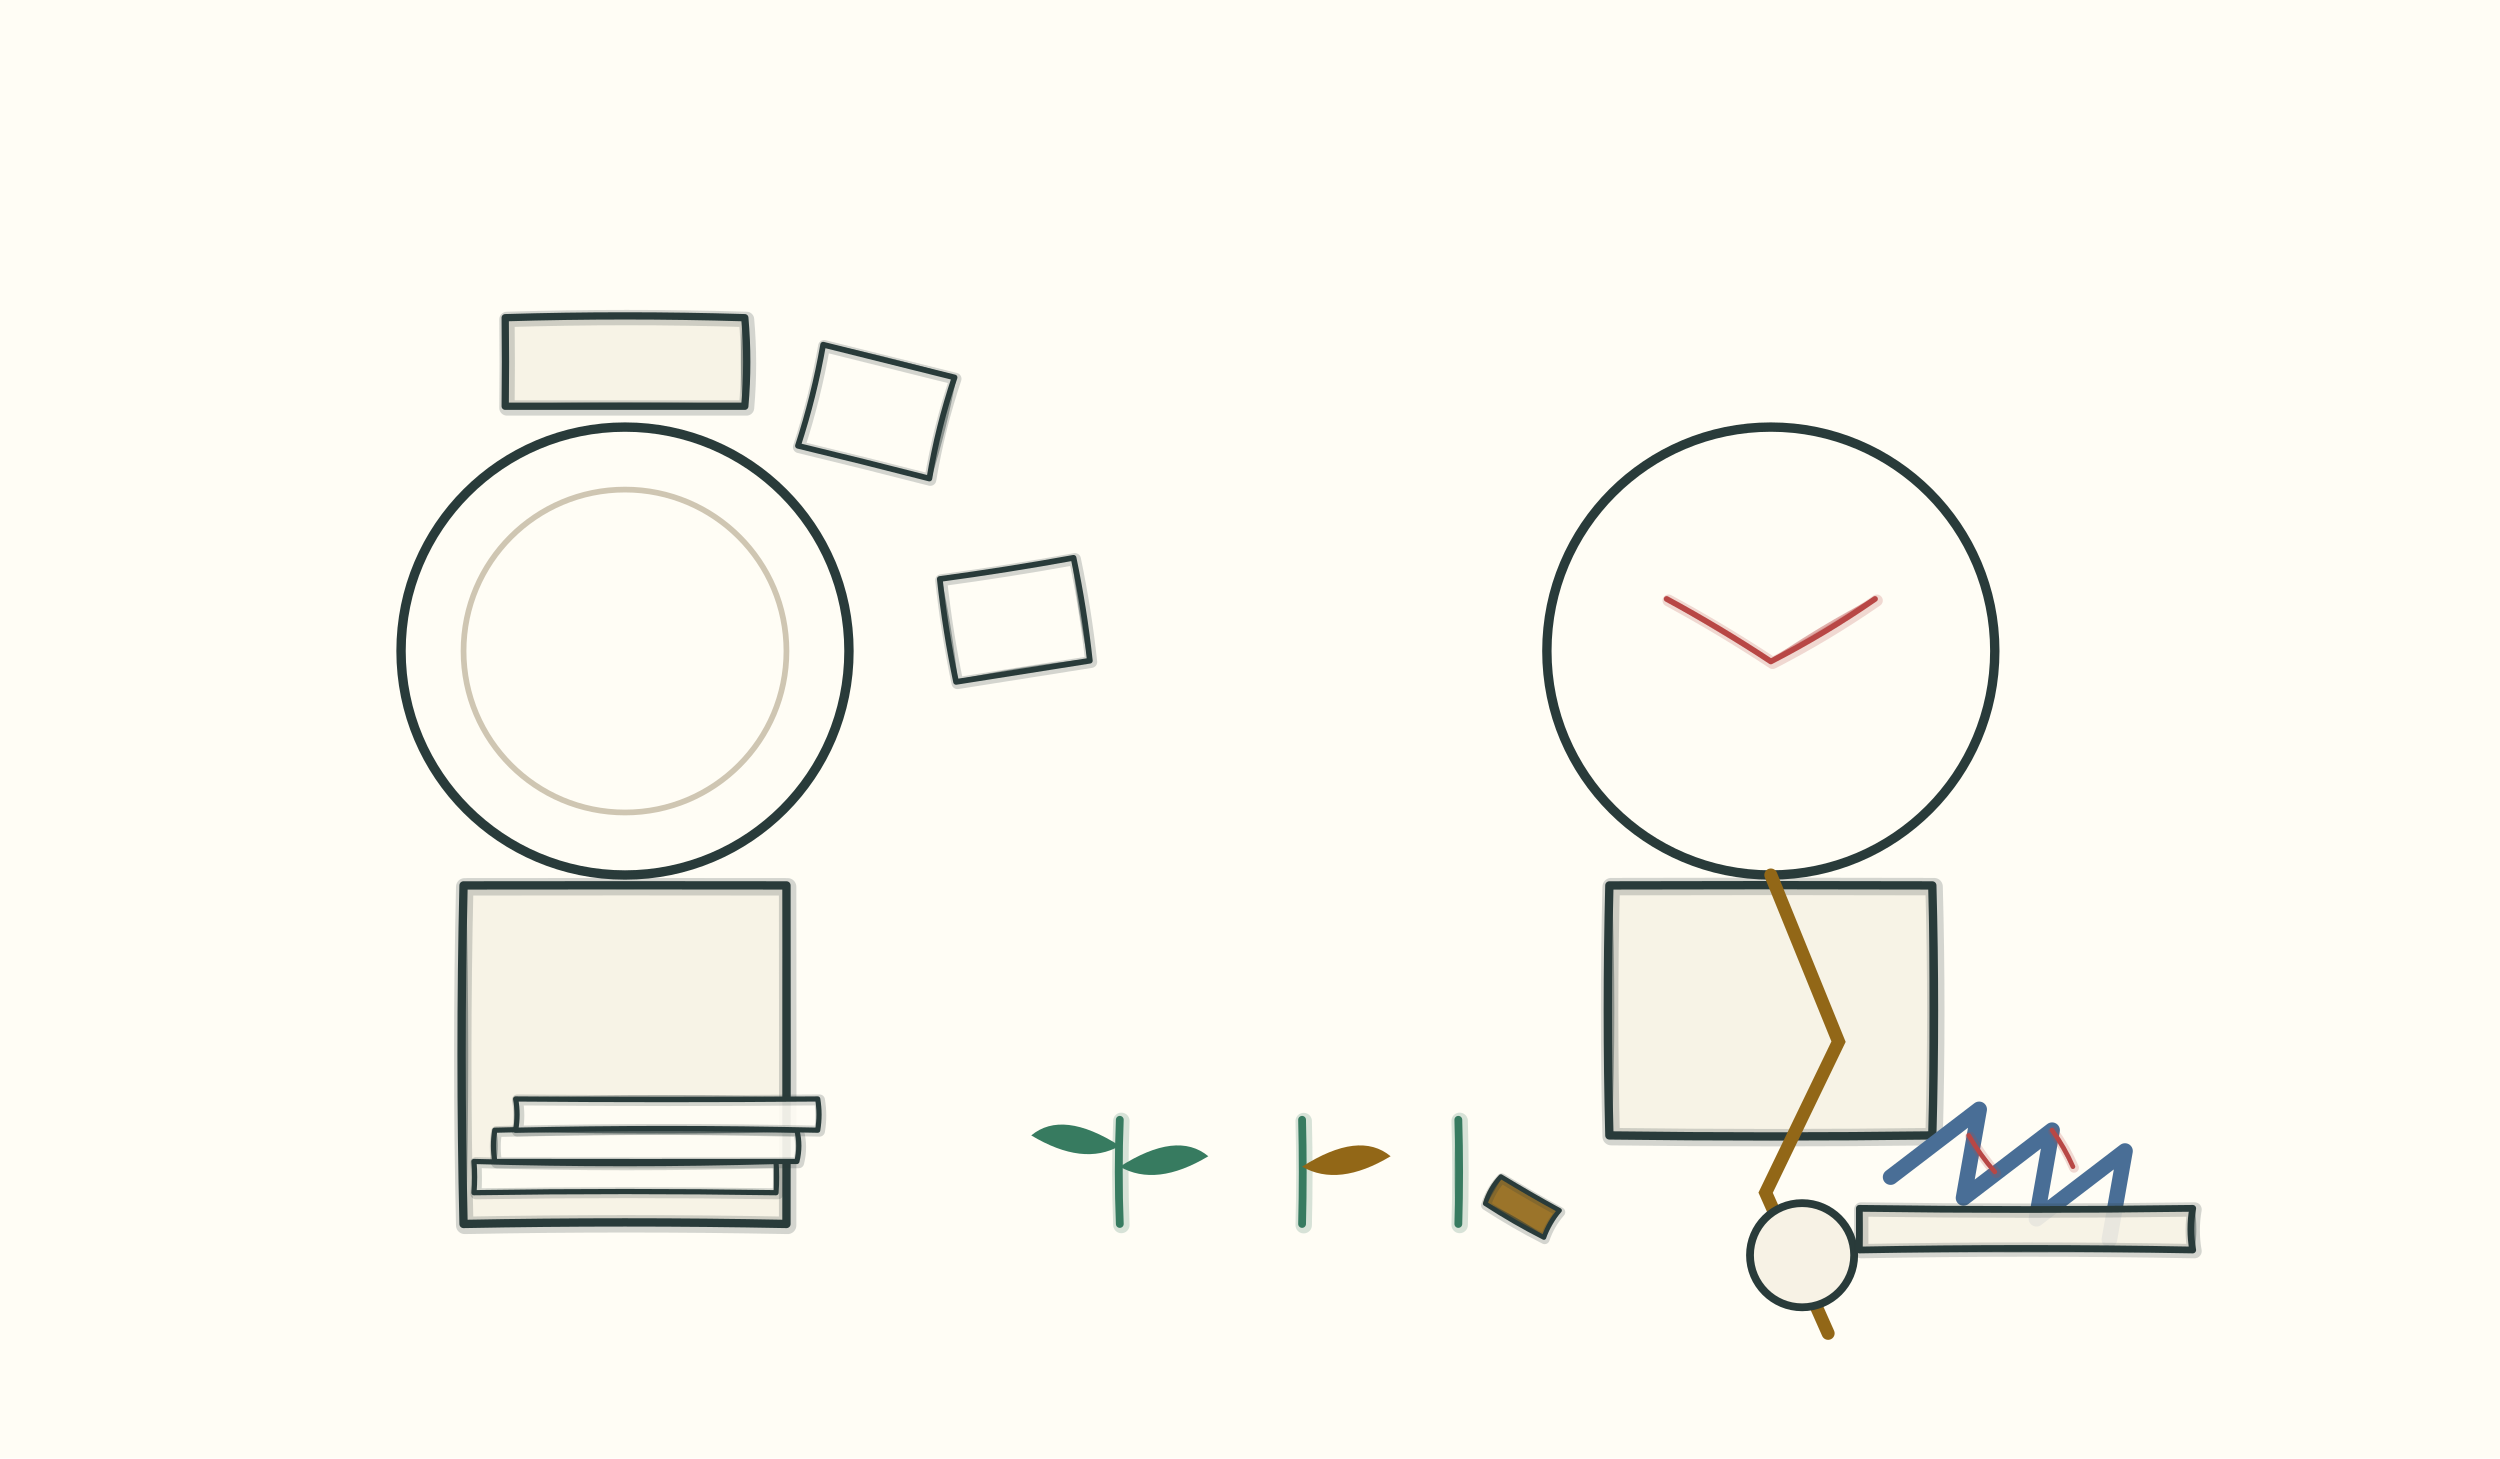
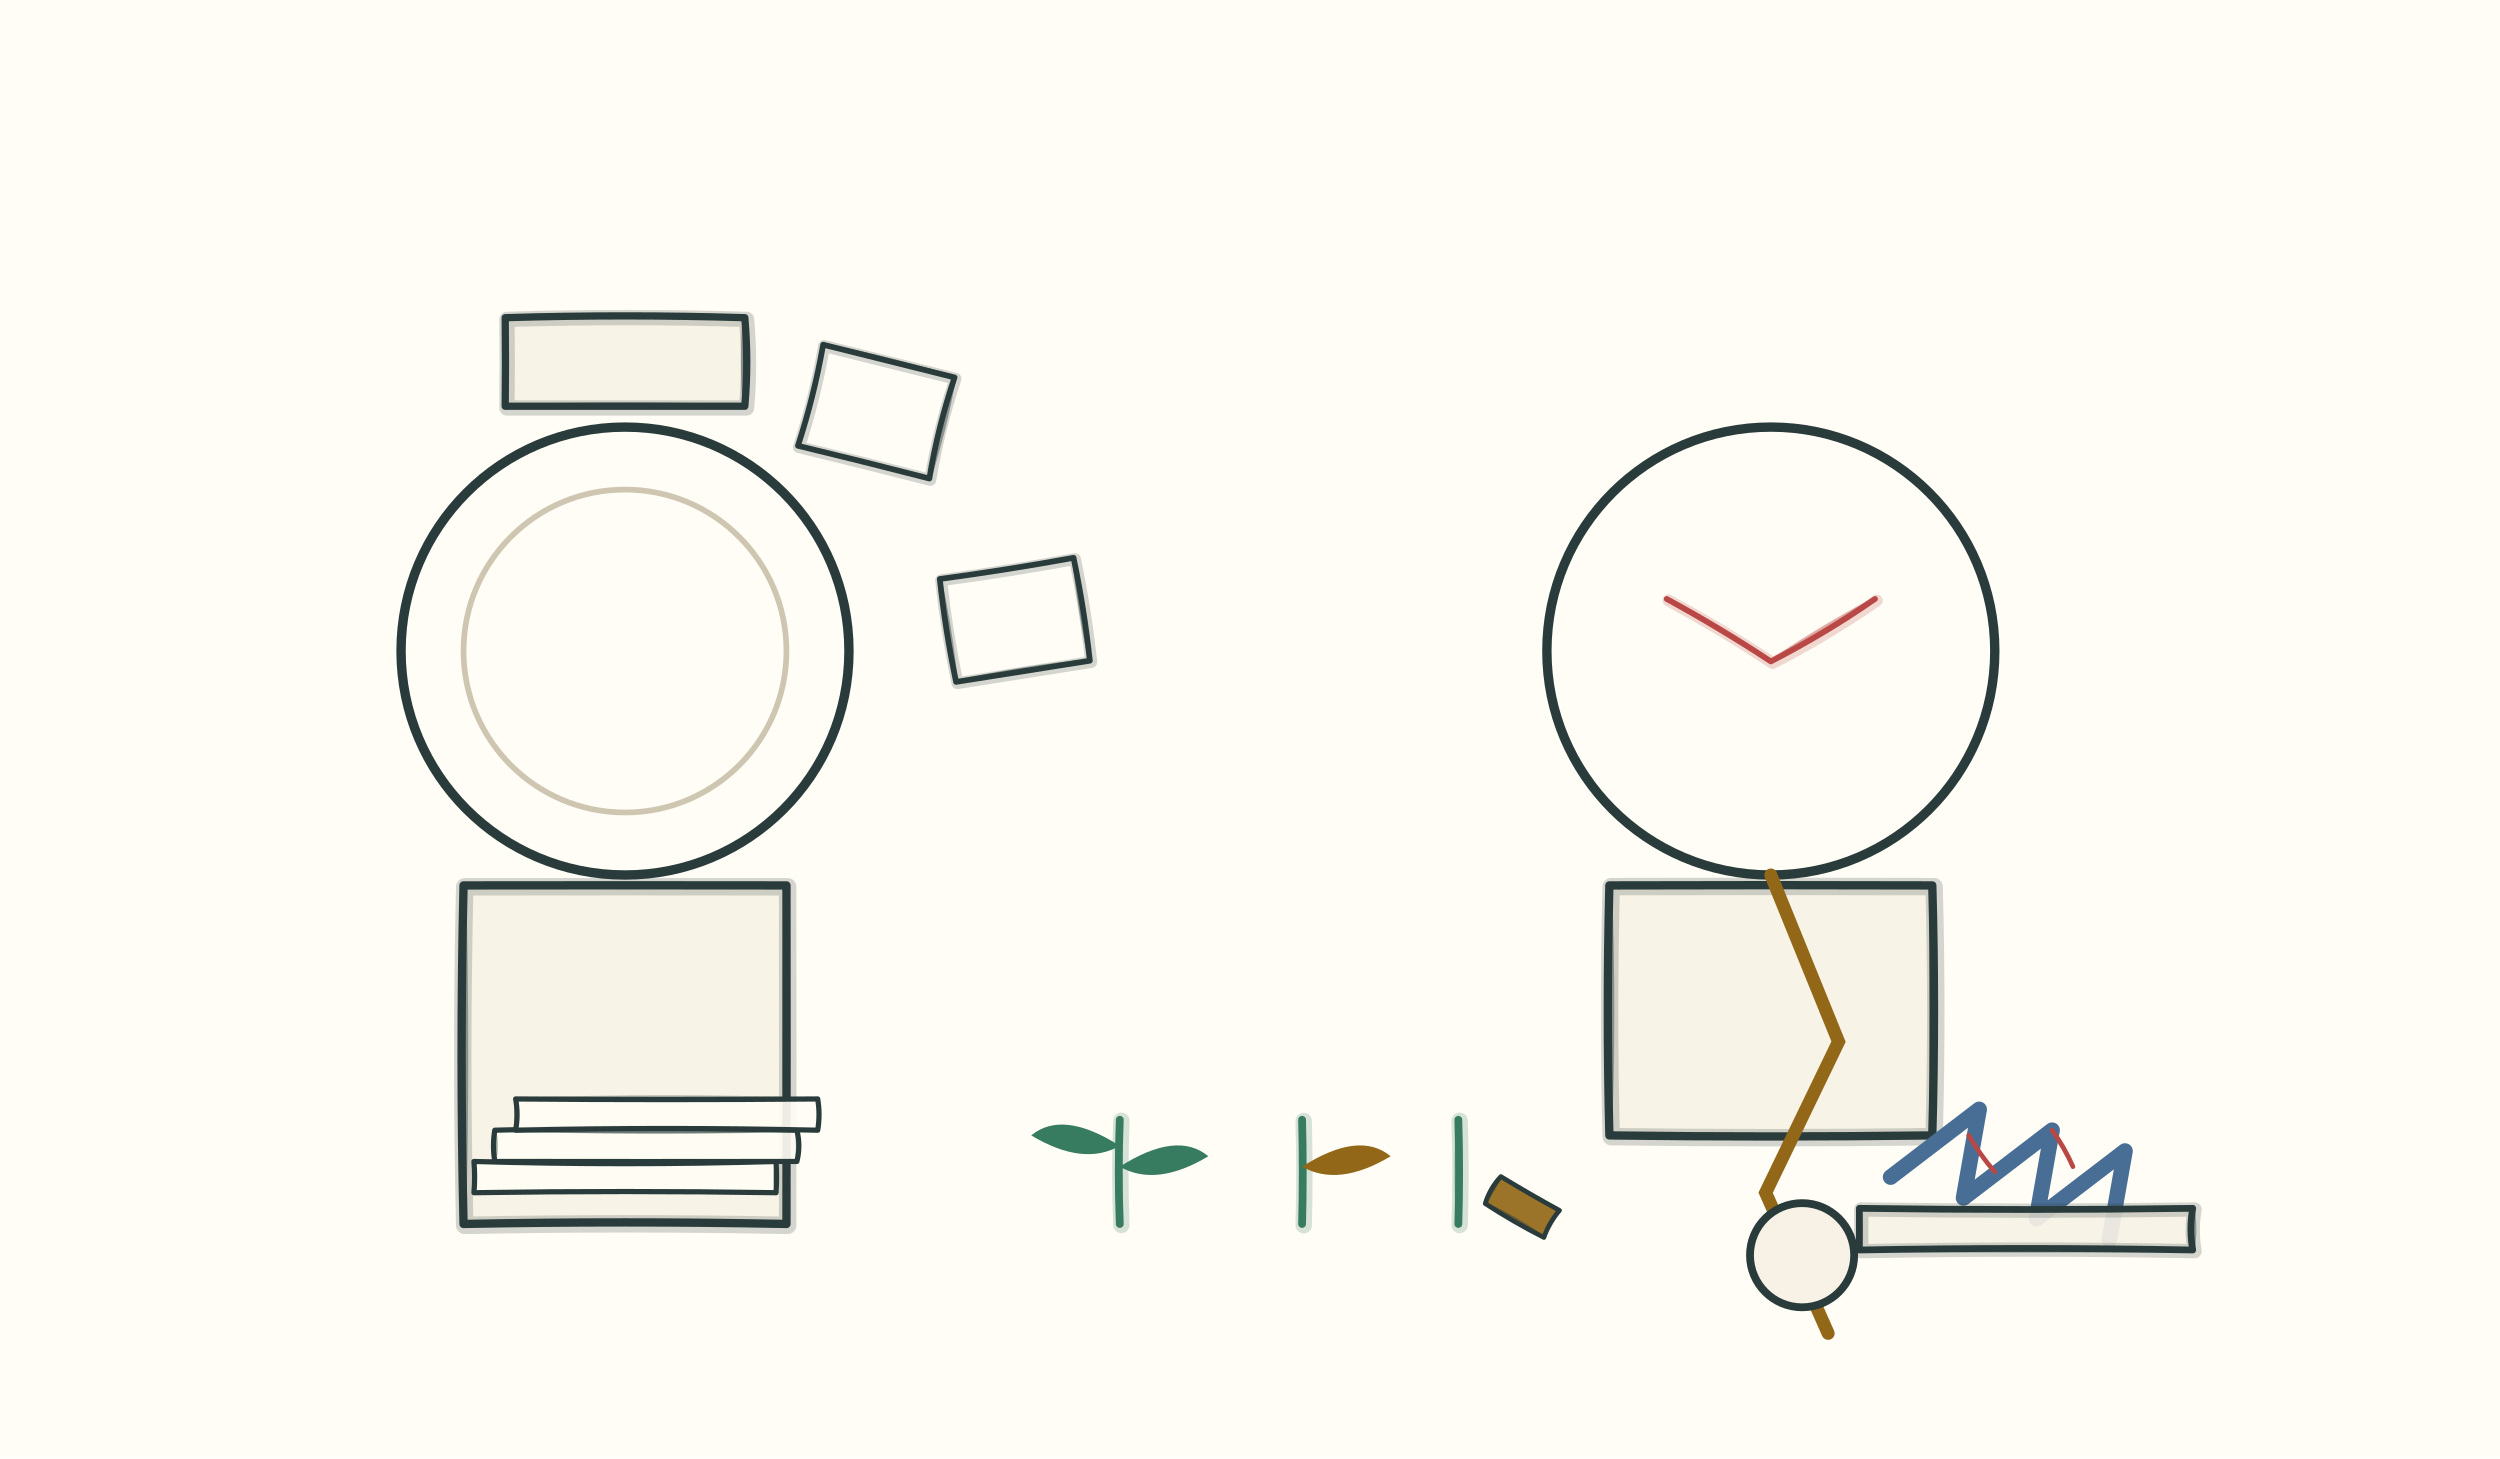
<svg xmlns="http://www.w3.org/2000/svg" viewBox="0 0 960 560" role="img" aria-labelledby="title desc">
  <defs>
    <pattern id="hatch-ink" width="7.0" height="7.0" patternUnits="userSpaceOnUse" patternTransform="rotate(45)">
      <line x1="0" y1="0" x2="0" y2="7.0" stroke="#293b3a" stroke-width="1.1" />
    </pattern>
    <pattern id="hatch-blue" width="7.0" height="7.0" patternUnits="userSpaceOnUse" patternTransform="rotate(45)">
      <line x1="0" y1="0" x2="0" y2="7.0" stroke="#496e96" stroke-width="1.1" />
    </pattern>
    <pattern id="hatch-red" width="8" height="8" patternUnits="userSpaceOnUse" patternTransform="rotate(45)">
      <line x1="0" y1="0" x2="0" y2="8" stroke="#b84745" stroke-width="1.1" />
    </pattern>
  </defs>
  <rect x="0" y="0" width="960" height="560" fill="#fffdf5" />
  <path d="M 178.0 340.0 Q 240.0 339.9 302.0 340.0 Q 302.1 405.0 302.0 470.0 Q 240.0 468.8 178.0 470.0 Q 176.5 405.0 178.0 340.0" fill="#f7f2e5" opacity="0.45" transform="translate(-0.03 0.04)" />
  <path d="M 178.0 340.0 Q 240.0 339.9 302.0 340.0 Q 302.1 405.0 302.0 470.0 Q 240.0 468.8 178.0 470.0 Q 176.5 405.0 178.0 340.0" fill="#f7f2e5" opacity="0.85" />
  <path d="M 178.0 340.0 Q 240.0 339.9 302.0 340.0 Q 302.1 405.0 302.0 470.0 Q 240.0 468.8 178.0 470.0 Q 176.5 405.0 178.0 340.0" fill="none" stroke="#293b3a" stroke-width="6.7" stroke-opacity="0.2" stroke-linecap="round" stroke-linejoin="round" transform="translate(0.45 0.54)" />
  <path d="M 178.0 340.0 Q 240.0 340.8 302.0 340.0 Q 300.9 405.0 302.0 470.0 Q 240.0 469.4 178.0 470.0 Q 179.6 405.0 178.0 340.0" fill="none" stroke="#293b3a" stroke-width="2.0" stroke-opacity="0.42" stroke-linecap="round" stroke-linejoin="round" />
  <path d="M 178.0 340.0 Q 240.0 339.9 302.0 340.0 Q 302.1 405.0 302.0 470.0 Q 240.0 468.8 178.0 470.0 Q 176.5 405.0 178.0 340.0" fill="none" stroke="#293b3a" stroke-width="3.2" stroke-linecap="round" stroke-linejoin="round" />
  <circle cx="240" cy="250" r="86" fill="#fffdf5" stroke="#293b3a" stroke-width="3.6" />
  <circle cx="240" cy="250" r="62" fill="none" stroke="#cfc6b2" stroke-width="2.2" />
  <path d="M 194.0 122.0 Q 240.0 120.6 286.0 122.0 Q 287.5 139.0 286.0 156.0 Q 240.0 156.0 194.0 156.0 Q 194.2 139.0 194.0 122.0" fill="#f7f2e5" opacity="0.45" transform="translate(-0.10 -0.38)" />
  <path d="M 194.0 122.0 Q 240.0 120.6 286.0 122.0 Q 287.5 139.0 286.0 156.0 Q 240.0 156.0 194.0 156.0 Q 194.2 139.0 194.0 122.0" fill="#f7f2e5" opacity="0.85" />
  <path d="M 194.0 122.0 Q 240.0 120.6 286.0 122.0 Q 287.5 139.0 286.0 156.0 Q 240.0 156.0 194.0 156.0 Q 194.2 139.0 194.0 122.0" fill="none" stroke="#293b3a" stroke-width="5.9" stroke-opacity="0.2" stroke-linecap="round" stroke-linejoin="round" transform="translate(0.67 0.65)" />
  <path d="M 194.0 122.0 Q 240.0 120.3 286.0 122.0 Q 284.7 139.0 286.0 156.0 Q 240.0 154.7 194.0 156.0 Q 194.2 139.0 194.0 122.0" fill="none" stroke="#293b3a" stroke-width="1.7" stroke-opacity="0.42" stroke-linecap="round" stroke-linejoin="round" />
  <path d="M 194.0 122.0 Q 240.0 120.6 286.0 122.0 Q 287.5 139.0 286.0 156.0 Q 240.0 156.0 194.0 156.0 Q 194.2 139.0 194.0 122.0" fill="none" stroke="#293b3a" stroke-width="2.8" stroke-linecap="round" stroke-linejoin="round" />
  <g transform="rotate(14 336 160)">
    <path d="M 310.0 138.0 Q 336.0 138.0 362.0 138.0 Q 360.4 158.0 362.0 178.0 Q 336.0 177.8 310.0 178.0 Q 311.4 158.0 310.0 138.0" fill="#fffdf5" opacity="0.45" transform="translate(-0.80 0.14)" />
    <path d="M 310.0 138.0 Q 336.0 138.0 362.0 138.0 Q 360.4 158.0 362.0 178.0 Q 336.0 177.8 310.0 178.0 Q 311.4 158.0 310.0 138.0" fill="#fffdf5" opacity="0.85" />
    <path d="M 310.0 138.0 Q 336.0 138.0 362.0 138.0 Q 360.4 158.0 362.0 178.0 Q 336.0 177.8 310.0 178.0 Q 311.4 158.0 310.0 138.0" fill="none" stroke="#293b3a" stroke-width="4.6" stroke-opacity="0.2" stroke-linecap="round" stroke-linejoin="round" transform="translate(0.48 0.41)" />
    <path d="M 310.0 138.0 Q 336.0 137.0 362.0 138.0 Q 363.2 158.0 362.0 178.0 Q 336.0 178.1 310.0 178.0 Q 311.7 158.0 310.0 138.0" fill="none" stroke="#293b3a" stroke-width="1.4" stroke-opacity="0.42" stroke-linecap="round" stroke-linejoin="round" />
    <path d="M 310.0 138.0 Q 336.0 138.0 362.0 138.0 Q 360.4 158.0 362.0 178.0 Q 336.0 177.8 310.0 178.0 Q 311.4 158.0 310.0 138.0" fill="none" stroke="#293b3a" stroke-width="2.2" stroke-linecap="round" stroke-linejoin="round" />
  </g>
  <g transform="rotate(-9 390 240)">
    <path d="M 364.0 218.0 Q 390.0 218.6 416.0 218.0 Q 417.0 238.0 416.0 258.0 Q 390.0 258.0 364.0 258.0 Q 363.0 238.0 364.0 218.0" fill="#fffdf5" opacity="0.45" transform="translate(-0.10 -0.45)" />
    <path d="M 364.0 218.0 Q 390.0 218.6 416.0 218.0 Q 417.0 238.0 416.0 258.0 Q 390.0 258.0 364.0 258.0 Q 363.0 238.0 364.0 218.0" fill="#fffdf5" opacity="0.85" />
    <path d="M 364.0 218.0 Q 390.0 218.6 416.0 218.0 Q 417.0 238.0 416.0 258.0 Q 390.0 258.0 364.0 258.0 Q 363.0 238.0 364.0 218.0" fill="none" stroke="#293b3a" stroke-width="4.6" stroke-opacity="0.2" stroke-linecap="round" stroke-linejoin="round" transform="translate(0.45 0.55)" />
    <path d="M 364.0 218.0 Q 390.0 218.5 416.0 218.0 Q 415.2 238.0 416.0 258.0 Q 390.0 256.5 364.0 258.0 Q 365.1 238.0 364.0 218.0" fill="none" stroke="#293b3a" stroke-width="1.4" stroke-opacity="0.42" stroke-linecap="round" stroke-linejoin="round" />
    <path d="M 364.0 218.0 Q 390.0 218.6 416.0 218.0 Q 417.0 238.0 416.0 258.0 Q 390.0 258.0 364.0 258.0 Q 363.0 238.0 364.0 218.0" fill="none" stroke="#293b3a" stroke-width="2.2" stroke-linecap="round" stroke-linejoin="round" />
  </g>
  <path d="M 182.0 446.0 Q 240.0 447.7 298.0 446.0 Q 298.4 452.0 298.0 458.0 Q 240.0 457.1 182.0 458.0 Q 182.5 452.0 182.0 446.0" fill="#fffdf5" opacity="0.45" transform="translate(-0.27 0.14)" />
  <path d="M 182.0 446.0 Q 240.0 447.7 298.0 446.0 Q 298.4 452.0 298.0 458.0 Q 240.0 457.1 182.0 458.0 Q 182.5 452.0 182.0 446.0" fill="#fffdf5" opacity="0.85" />
-   <path d="M 182.0 446.0 Q 240.0 447.7 298.0 446.0 Q 298.4 452.0 298.0 458.0 Q 240.0 457.1 182.0 458.0 Q 182.5 452.0 182.0 446.0" fill="none" stroke="#293b3a" stroke-width="4.2" stroke-opacity="0.2" stroke-linecap="round" stroke-linejoin="round" transform="translate(0.73 0.43)" />
  <path d="M 182.0 446.0 Q 240.0 444.3 298.0 446.0 Q 297.2 452.0 298.0 458.0 Q 240.0 456.7 182.0 458.0 Q 181.9 452.0 182.0 446.0" fill="none" stroke="#293b3a" stroke-width="1.2" stroke-opacity="0.42" stroke-linecap="round" stroke-linejoin="round" />
  <path d="M 182.0 446.0 Q 240.0 447.7 298.0 446.0 Q 298.4 452.0 298.0 458.0 Q 240.0 457.1 182.0 458.0 Q 182.5 452.0 182.0 446.0" fill="none" stroke="#293b3a" stroke-width="2" stroke-linecap="round" stroke-linejoin="round" />
  <path d="M 190.0 434.0 Q 248.0 432.4 306.0 434.0 Q 307.5 440.0 306.0 446.0 Q 248.0 446.1 190.0 446.0 Q 189.0 440.0 190.0 434.0" fill="#fffdf5" opacity="0.45" transform="translate(-0.72 0.36)" />
  <path d="M 190.0 434.0 Q 248.0 432.4 306.0 434.0 Q 307.5 440.0 306.0 446.0 Q 248.0 446.1 190.0 446.0 Q 189.0 440.0 190.0 434.0" fill="#fffdf5" opacity="0.85" />
-   <path d="M 190.0 434.0 Q 248.0 432.4 306.0 434.0 Q 307.5 440.0 306.0 446.0 Q 248.0 446.1 190.0 446.0 Q 189.0 440.0 190.0 434.0" fill="none" stroke="#293b3a" stroke-width="4.2" stroke-opacity="0.2" stroke-linecap="round" stroke-linejoin="round" transform="translate(0.69 0.51)" />
  <path d="M 190.0 434.0 Q 248.0 435.3 306.0 434.0 Q 306.4 440.0 306.0 446.0 Q 248.0 446.4 190.0 446.0 Q 191.1 440.0 190.0 434.0" fill="none" stroke="#293b3a" stroke-width="1.2" stroke-opacity="0.42" stroke-linecap="round" stroke-linejoin="round" />
  <path d="M 190.0 434.0 Q 248.0 432.4 306.0 434.0 Q 307.5 440.0 306.0 446.0 Q 248.0 446.1 190.0 446.0 Q 189.0 440.0 190.0 434.0" fill="none" stroke="#293b3a" stroke-width="2" stroke-linecap="round" stroke-linejoin="round" />
  <path d="M 198.0 422.0 Q 256.0 422.5 314.0 422.0 Q 315.0 428.0 314.0 434.0 Q 256.0 432.7 198.0 434.0 Q 199.1 428.0 198.0 422.0" fill="#fffdf5" opacity="0.45" transform="translate(-0.45 -0.37)" />
  <path d="M 198.0 422.0 Q 256.0 422.5 314.0 422.0 Q 315.0 428.0 314.0 434.0 Q 256.0 432.7 198.0 434.0 Q 199.1 428.0 198.0 422.0" fill="#fffdf5" opacity="0.85" />
-   <path d="M 198.0 422.0 Q 256.0 422.5 314.0 422.0 Q 315.0 428.0 314.0 434.0 Q 256.0 432.7 198.0 434.0 Q 199.1 428.0 198.0 422.0" fill="none" stroke="#293b3a" stroke-width="4.2" stroke-opacity="0.2" stroke-linecap="round" stroke-linejoin="round" transform="translate(0.69 0.37)" />
  <path d="M 198.0 422.0 Q 256.0 420.5 314.0 422.0 Q 315.4 428.0 314.0 434.0 Q 256.0 435.4 198.0 434.0 Q 198.2 428.0 198.0 422.0" fill="none" stroke="#293b3a" stroke-width="1.2" stroke-opacity="0.42" stroke-linecap="round" stroke-linejoin="round" />
  <path d="M 198.0 422.0 Q 256.0 422.5 314.0 422.0 Q 315.0 428.0 314.0 434.0 Q 256.0 432.7 198.0 434.0 Q 199.1 428.0 198.0 422.0" fill="none" stroke="#293b3a" stroke-width="2" stroke-linecap="round" stroke-linejoin="round" />
  <path d="M 618.0 340.0 Q 680.0 339.8 742.0 340.0 Q 743.3 388.0 742.0 436.0 Q 680.0 436.8 618.0 436.0 Q 616.8 388.0 618.0 340.0" fill="#f7f2e5" opacity="0.45" transform="translate(0.37 -0.76)" />
  <path d="M 618.0 340.0 Q 680.0 339.8 742.0 340.0 Q 743.3 388.0 742.0 436.0 Q 680.0 436.8 618.0 436.0 Q 616.8 388.0 618.0 340.0" fill="#f7f2e5" opacity="0.85" />
  <path d="M 618.0 340.0 Q 680.0 339.8 742.0 340.0 Q 743.3 388.0 742.0 436.0 Q 680.0 436.8 618.0 436.0 Q 616.8 388.0 618.0 340.0" fill="none" stroke="#293b3a" stroke-width="6.7" stroke-opacity="0.2" stroke-linecap="round" stroke-linejoin="round" transform="translate(0.69 0.47)" />
  <path d="M 618.0 340.0 Q 680.0 339.6 742.0 340.0 Q 741.4 388.0 742.0 436.0 Q 680.0 437.6 618.0 436.0 Q 619.8 388.0 618.0 340.0" fill="none" stroke="#293b3a" stroke-width="2.0" stroke-opacity="0.42" stroke-linecap="round" stroke-linejoin="round" />
  <path d="M 618.0 340.0 Q 680.0 339.8 742.0 340.0 Q 743.3 388.0 742.0 436.0 Q 680.0 436.8 618.0 436.0 Q 616.8 388.0 618.0 340.0" fill="none" stroke="#293b3a" stroke-width="3.2" stroke-linecap="round" stroke-linejoin="round" />
  <circle cx="680" cy="250" r="86" fill="#fffdf5" stroke="#293b3a" stroke-width="3.6" />
  <path d="M 640.0 230.0 Q 660.5 241.1 680.0 254.0 Q 700.8 243.3 720.0 230.0" fill="none" stroke="#b84745" stroke-width="4.6" stroke-opacity="0.2" stroke-linecap="round" stroke-linejoin="round" transform="translate(0.70 0.60)" />
  <path d="M 640.0 230.0 Q 660.0 241.9 680.0 254.0 Q 699.3 240.8 720.0 230.0" fill="none" stroke="#b84745" stroke-width="1.4" stroke-opacity="0.42" stroke-linecap="round" stroke-linejoin="round" />
  <path d="M 640.0 230.0 Q 660.5 241.1 680.0 254.0 Q 700.8 243.3 720.0 230.0" fill="none" stroke="#b84745" stroke-width="2.2" stroke-linecap="round" stroke-linejoin="round" />
  <path d="M 680 336 L 706 400 L 678 458 L 702 512" fill="none" stroke="#926717" stroke-width="5" stroke-linecap="round" />
  <circle cx="692" cy="482" r="20" fill="#f7f2e5" stroke="#293b3a" stroke-width="3" />
  <path d="M 726 452 l 34 -26 l -6 34 l 34 -26 l -6 34 l 34 -26 l -6 34" fill="none" stroke="#496e96" stroke-width="6" stroke-linecap="round" stroke-linejoin="round" />
  <path d="M 714.0 464.0 Q 778.0 464.9 842.0 464.0 Q 840.6 472.0 842.0 480.0 Q 778.0 478.8 714.0 480.0 Q 714.0 472.0 714.0 464.0" fill="#f7f2e5" opacity="0.45" transform="translate(-0.16 0.18)" />
  <path d="M 714.0 464.0 Q 778.0 464.9 842.0 464.0 Q 840.6 472.0 842.0 480.0 Q 778.0 478.8 714.0 480.0 Q 714.0 472.0 714.0 464.0" fill="#f7f2e5" opacity="0.85" />
  <path d="M 714.0 464.0 Q 778.0 464.9 842.0 464.0 Q 840.6 472.0 842.0 480.0 Q 778.0 478.8 714.0 480.0 Q 714.0 472.0 714.0 464.0" fill="none" stroke="#293b3a" stroke-width="5.5" stroke-opacity="0.2" stroke-linecap="round" stroke-linejoin="round" transform="translate(0.71 0.44)" />
  <path d="M 714.0 464.0 Q 778.0 465.1 842.0 464.0 Q 843.2 472.0 842.0 480.0 Q 778.0 480.4 714.0 480.0 Q 715.1 472.0 714.0 464.0" fill="none" stroke="#293b3a" stroke-width="1.6" stroke-opacity="0.42" stroke-linecap="round" stroke-linejoin="round" />
  <path d="M 714.0 464.0 Q 778.0 464.9 842.0 464.0 Q 840.6 472.0 842.0 480.0 Q 778.0 478.8 714.0 480.0 Q 714.0 472.0 714.0 464.0" fill="none" stroke="#293b3a" stroke-width="2.6" stroke-linecap="round" stroke-linejoin="round" />
-   <path d="M 756.0 436.0 Q 760.3 443.5 766.0 450.0" fill="none" stroke="#b84745" stroke-width="3.8" stroke-opacity="0.2" stroke-linecap="round" stroke-linejoin="round" transform="translate(0.52 0.49)" />
  <path d="M 756.0 436.0 Q 760.8 443.2 766.0 450.0" fill="none" stroke="#b84745" stroke-width="1.1" stroke-opacity="0.42" stroke-linecap="round" stroke-linejoin="round" />
  <path d="M 756.0 436.0 Q 760.3 443.5 766.0 450.0" fill="none" stroke="#b84745" stroke-width="1.8" stroke-linecap="round" stroke-linejoin="round" />
-   <path d="M 788.0 434.0 Q 792.8 440.6 796.0 448.0" fill="none" stroke="#b84745" stroke-width="3.8" stroke-opacity="0.2" stroke-linecap="round" stroke-linejoin="round" transform="translate(0.41 0.42)" />
  <path d="M 788.0 434.0 Q 792.0 441.0 796.0 448.0" fill="none" stroke="#b84745" stroke-width="1.1" stroke-opacity="0.42" stroke-linecap="round" stroke-linejoin="round" />
  <path d="M 788.0 434.0 Q 792.8 440.6 796.0 448.0" fill="none" stroke="#b84745" stroke-width="1.8" stroke-linecap="round" stroke-linejoin="round" />
  <path d="M 430.0 470.0 Q 429.2 450.0 430.0 430.0" fill="none" stroke="#377b60" stroke-width="6.3" stroke-opacity="0.2" stroke-linecap="round" stroke-linejoin="round" transform="translate(0.61 0.40)" />
  <path d="M 430.0 470.0 Q 430.2 450.0 430.0 430.0" fill="none" stroke="#377b60" stroke-width="1.9" stroke-opacity="0.42" stroke-linecap="round" stroke-linejoin="round" />
  <path d="M 430.0 470.0 Q 429.2 450.0 430.0 430.0" fill="none" stroke="#377b60" stroke-width="3" stroke-linecap="round" stroke-linejoin="round" />
  <path d="M 430 448 q 22 -14 34 -4 q -20 12 -34 4" fill="#377b60" />
  <path d="M 430 440 q -22 -14 -34 -4 q 20 12 34 4" fill="#377b60" />
  <path d="M 500.0 470.0 Q 500.5 450.0 500.0 430.0" fill="none" stroke="#377b60" stroke-width="6.3" stroke-opacity="0.2" stroke-linecap="round" stroke-linejoin="round" transform="translate(0.62 0.48)" />
  <path d="M 500.0 470.0 Q 500.8 450.0 500.0 430.0" fill="none" stroke="#377b60" stroke-width="1.9" stroke-opacity="0.42" stroke-linecap="round" stroke-linejoin="round" />
  <path d="M 500.0 470.0 Q 500.5 450.0 500.0 430.0" fill="none" stroke="#377b60" stroke-width="3" stroke-linecap="round" stroke-linejoin="round" />
  <path d="M 500 448 q 22 -14 34 -4 q -20 12 -34 4" fill="#926717" />
  <path d="M 560.0 470.0 Q 560.6 450.0 560.0 430.0" fill="none" stroke="#377b60" stroke-width="6.3" stroke-opacity="0.2" stroke-linecap="round" stroke-linejoin="round" transform="translate(0.51 0.40)" />
  <path d="M 560.0 470.0 Q 558.9 450.0 560.0 430.0" fill="none" stroke="#377b60" stroke-width="1.9" stroke-opacity="0.42" stroke-linecap="round" stroke-linejoin="round" />
  <path d="M 560.0 470.0 Q 560.6 450.0 560.0 430.0" fill="none" stroke="#377b60" stroke-width="3" stroke-linecap="round" stroke-linejoin="round" />
  <g transform="rotate(30 582 462)">
    <path d="M 572.0 456.0 Q 585.0 456.3 598.0 456.0 Q 596.8 462.0 598.0 468.0 Q 585.0 468.7 572.0 468.0 Q 570.6 462.0 572.0 456.0" fill="#926717" opacity="0.45" transform="translate(-0.87 0.15)" />
    <path d="M 572.0 456.0 Q 585.0 456.3 598.0 456.0 Q 596.8 462.0 598.0 468.0 Q 585.0 468.7 572.0 468.0 Q 570.6 462.0 572.0 456.0" fill="#926717" opacity="0.85" />
-     <path d="M 572.0 456.0 Q 585.0 456.3 598.0 456.0 Q 596.8 462.0 598.0 468.0 Q 585.0 468.7 572.0 468.0 Q 570.6 462.0 572.0 456.0" fill="none" stroke="#293b3a" stroke-width="3.8" stroke-opacity="0.2" stroke-linecap="round" stroke-linejoin="round" transform="translate(0.59 0.42)" />
    <path d="M 572.0 456.0 Q 585.0 456.8 598.0 456.0 Q 597.7 462.0 598.0 468.0 Q 585.0 466.6 572.0 468.0 Q 572.1 462.0 572.0 456.0" fill="none" stroke="#293b3a" stroke-width="1.1" stroke-opacity="0.42" stroke-linecap="round" stroke-linejoin="round" />
    <path d="M 572.0 456.0 Q 585.0 456.3 598.0 456.0 Q 596.8 462.0 598.0 468.0 Q 585.0 468.7 572.0 468.0 Q 570.6 462.0 572.0 456.0" fill="none" stroke="#293b3a" stroke-width="1.8" stroke-linecap="round" stroke-linejoin="round" />
  </g>
</svg>
